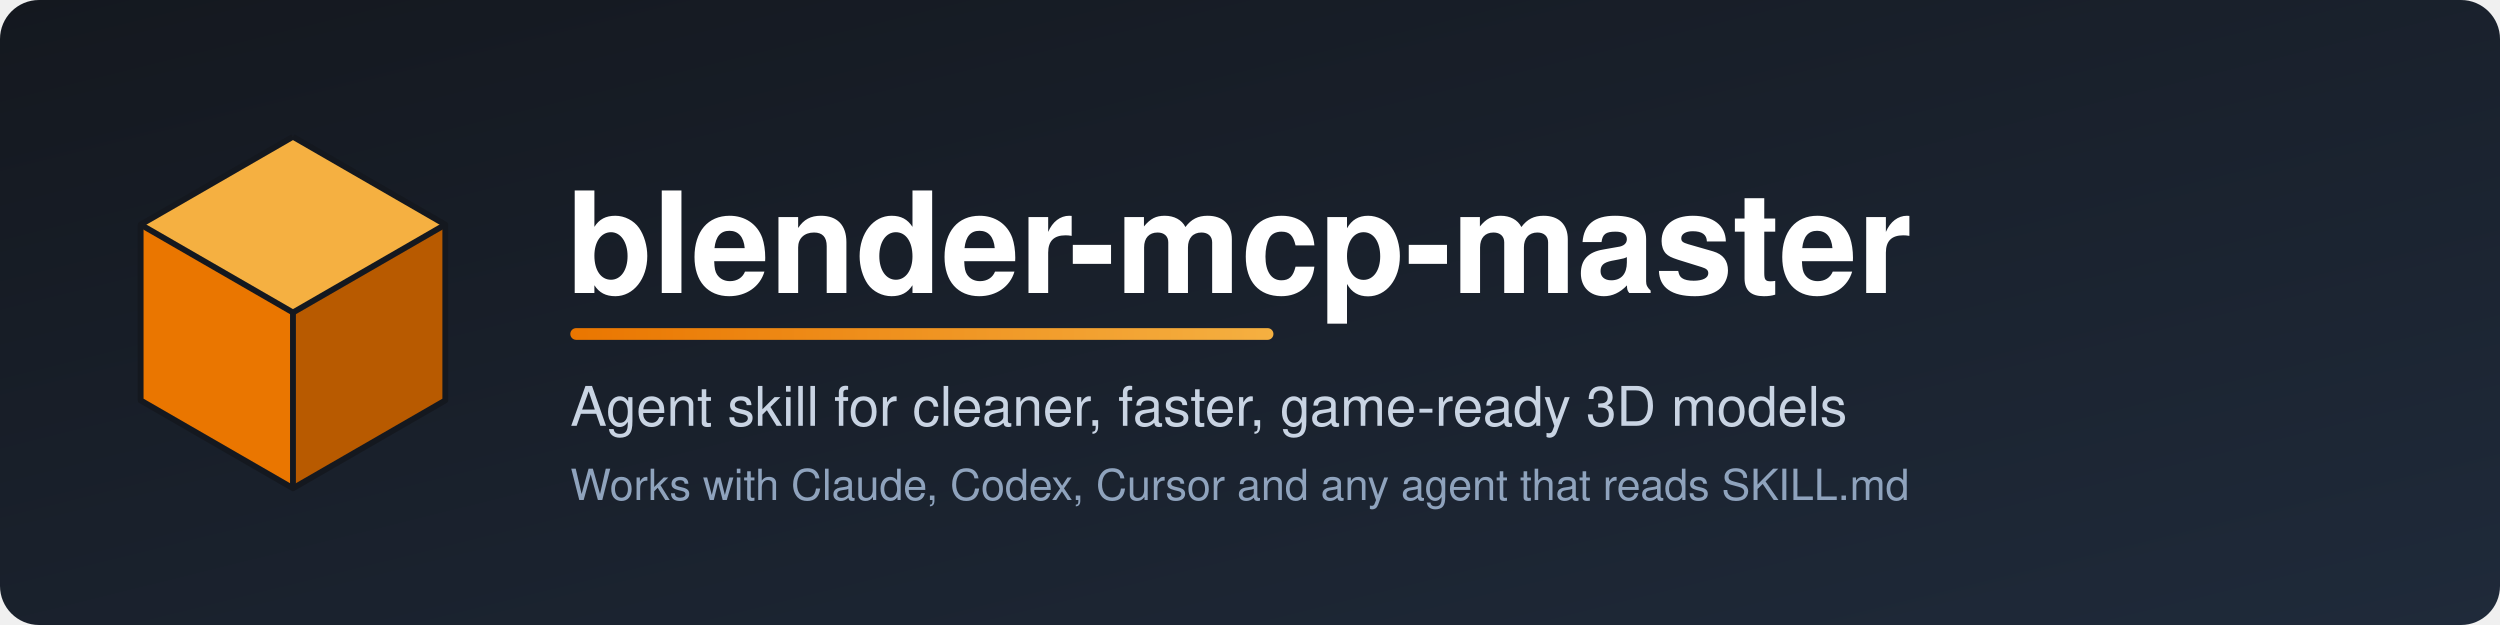
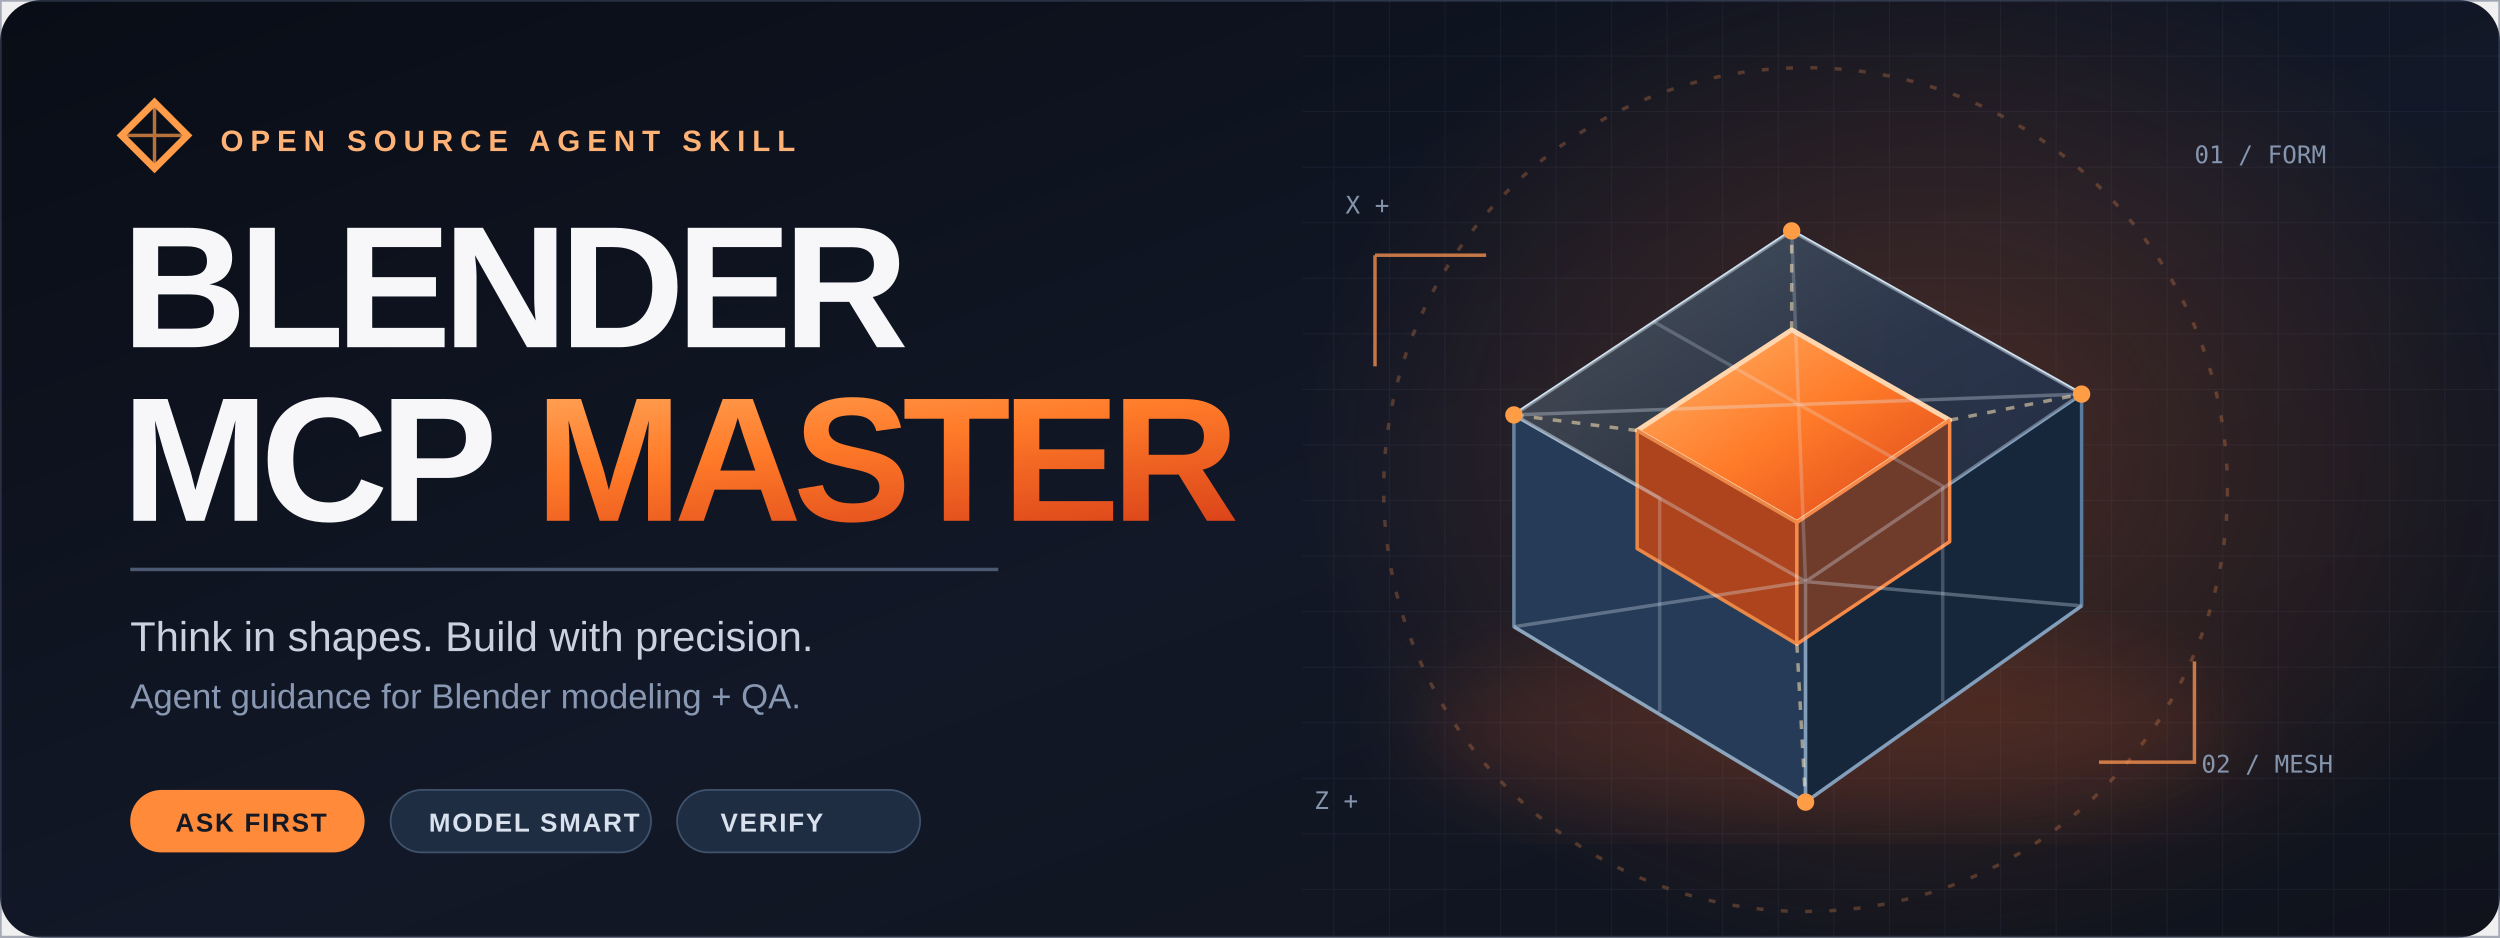
- <svg xmlns="http://www.w3.org/2000/svg" viewBox="0 0 1280 320" width="1280" height="320" role="img" aria-labelledby="t d">
+ <svg xmlns="http://www.w3.org/2000/svg" viewBox="0 0 1440 540" width="1440" height="540" role="img" aria-labelledby="title desc">
  <defs>
    <linearGradient id="bg" x1="0" y1="0" x2="1" y2="1">
-       <stop offset="0" stop-color="#14181f" />
-       <stop offset="1" stop-color="#1f2a3a" />
+       <stop stop-color="#090d16" />
+       <stop offset=".53" stop-color="#121827" />
+       <stop offset="1" stop-color="#10131c" />
    </linearGradient>
-     <linearGradient id="ac" x1="0" y1="0" x2="1" y2="0">
-       <stop offset="0" stop-color="#ea7600" />
-       <stop offset="1" stop-color="#f5b041" />
+     <linearGradient id="orange" x1="0" y1="0" x2="1" y2="1">
+       <stop stop-color="#ffb46a" />
+       <stop offset=".5" stop-color="#ff7b29" />
+       <stop offset="1" stop-color="#db4319" />
    </linearGradient>
+     <linearGradient id="steel" x1="0" y1="0" x2="1" y2="1">
+       <stop stop-color="#8bafc5" />
+       <stop offset=".5" stop-color="#344c68" />
+       <stop offset="1" stop-color="#1b293f" />
+     </linearGradient>
+     <linearGradient id="face" x1="0" y1="0" x2="1" y2="0">
+       <stop stop-color="#312d32" />
+       <stop offset="1" stop-color="#242c43" />
+     </linearGradient>
+     <radialGradient id="glow">
+       <stop stop-color="#f56b24" stop-opacity=".24" />
+       <stop offset="1" stop-color="#f56b24" stop-opacity="0" />
+     </radialGradient>
+     <pattern id="grid" width="32" height="32" patternUnits="userSpaceOnUse">
+       <path d="M32 0H0V32" fill="none" stroke="#92acdb" stroke-opacity=".075" />
+     </pattern>
+     <filter id="blur">
+       <feGaussianBlur stdDeviation="24" />
+     </filter>
  </defs>
-   <rect width="1280" height="320" rx="20" fill="url(#bg)" />
-   <g transform="translate(150 160)">
-     <polygon points="0,-90 78,-45 0,0 -78,-45" fill="#f5b041" />
-     <polygon points="-78,-45 0,0 0,90 -78,45" fill="#ea7600" />
-     <polygon points="78,-45 0,0 0,90 78,45" fill="#b85a00" />
-     <polyline points="0,-90 78,-45 78,45 0,90 -78,45 -78,-45 0,-90" fill="none" stroke="#14181f" stroke-width="3" stroke-linejoin="round" />
-     <polyline points="-78,-45 0,0 78,-45" fill="none" stroke="#14181f" stroke-width="3" stroke-linejoin="round" />
-     <line x1="0" y1="0" x2="0" y2="90" stroke="#14181f" stroke-width="3" />
+   <rect width="1440" height="540" rx="24" fill="url(#bg)" />
+   <path d="M750 0H1440V540H750Z" fill="url(#grid)" />
+   <ellipse cx="1110" cy="261" rx="360" ry="300" fill="url(#glow)" />
+   <path d="M0 0H1440V540H0Z" fill="none" stroke="#4b5570" stroke-opacity=".45" stroke-width="2" />
+   <g transform="translate(70 59)">
+     <path d="M0 19 19 0 38 19 19 38Z" fill="none" stroke="#ff9c49" stroke-width="4" />
+     <path d="M19 0V38M0 19H38" stroke="#ff9c49" stroke-width="2" opacity=".7" />
+     <text x="57" y="28" font-size="17" letter-spacing="4" font-weight="700" fill="#ffb276" font-family="Segoe UI,Arial,sans-serif">OPEN SOURCE AGENT SKILL</text>
  </g>
-   <text x="290" y="150" font-family="Segoe UI, Helvetica, Arial, sans-serif" font-size="72" font-weight="700" fill="#ffffff">blender-mcp-master</text>
-   <rect x="292" y="168" width="360" height="6" rx="3" fill="url(#ac)" />
-   <text x="292" y="218" font-family="Segoe UI, Helvetica, Arial, sans-serif" font-size="28" fill="#c9d4e3">Agent skill for cleaner, faster, game-ready 3D models</text>
-   <text x="292" y="256" font-family="Segoe UI, Helvetica, Arial, sans-serif" font-size="22" fill="#8fa3bd">Works with Claude, Codex, Cursor and any agent that reads SKILL.md</text>
+   <text x="70" y="200" font-family="Segoe UI,Arial,sans-serif" font-size="100" font-weight="900" fill="#f7f7f9" letter-spacing="-5">BLENDER</text>
+   <text x="70" y="300" font-family="Segoe UI,Arial,sans-serif" font-size="102" font-weight="900" fill="#f7f7f9" letter-spacing="-5">MCP <tspan fill="url(#orange)">MASTER</tspan>
+   </text>
+   <path d="M75 328H575" stroke="#4c5973" stroke-width="2" />
+   <text x="75" y="375" font-family="Segoe UI,Arial,sans-serif" font-size="24" fill="#cad2df">Think in shapes. Build with precision.</text>
+   <text x="75" y="408" font-family="Segoe UI,Arial,sans-serif" font-size="20" fill="#8897b2">Agent guidance for Blender modeling + QA.</text>
+   <g transform="translate(75 455)" font-family="Segoe UI,Arial,sans-serif" font-size="15" font-weight="600" letter-spacing="1">
+     <rect width="135" height="36" rx="18" fill="#ff8a39" />
+     <text x="26" y="24" fill="#151923">ASK FIRST</text>
+     <rect x="150" width="150" height="36" rx="18" fill="#1e2d41" stroke="#40536d" />
+     <text x="172" y="24" fill="#d9e1ef">MODEL SMART</text>
+     <rect x="315" width="140" height="36" rx="18" fill="#1e2d41" stroke="#40536d" />
+     <text x="340" y="24" fill="#d9e1ef">VERIFY</text>
+   </g>
+   <g transform="translate(1040 262)">
+     <ellipse cx="9" cy="158" rx="235" ry="55" fill="#ff672e" opacity=".15" filter="url(#blur)" />
+     <g stroke-linejoin="round" stroke-width="2">
+       <path d="M-168 -23 -8 -129 159 -35 0 73Z" fill="url(#steel)" stroke="#c4d9e9" />
+       <path d="M-168 -23 0 73 0 200 -168 99Z" fill="#253b57" stroke="#6685a0" />
+       <path d="M0 73 159 -35 159 87 0 200Z" fill="#17273b" stroke="#597b9d" />
+       <path d="M-168 -23 -8 -129 159 -35 0 73Z" fill="url(#face)" opacity=".7" />
+       <path d="M-97 -14 -8 -72 83 -20 -5 39Z" fill="url(#orange)" stroke="#ffd5ae" stroke-width="2.8" />
+       <path d="M-97 -14 -5 39 -5 109 -97 54Z" fill="#ad441d" stroke="#e88747" />
+       <path d="M-5 39 83 -20 83 50 -5 109Z" fill="#6f3b2b" stroke="#f78a49" />
+       <path d="M-8 -72V-129M-97 -14 -168 -23M83 -20 159 -35M-5 109 0 200" fill="none" stroke="#ffe5b6" stroke-opacity=".55" stroke-dasharray="5 6" />
+       <path d="M-168 -23 -8 -129 159 -35 0 73 -168 -23 159 -35M-168 99 0 73 159 87M0 73V200M-168 99 0 200 159 87" fill="none" stroke="#e5f0ff" stroke-opacity=".30" />
+       <path d="M-168 -23 -84 25 -84 148M-88 -77 79 18 79 142M-8 -129 0 73" fill="none" stroke="#e5f0ff" stroke-opacity=".22" />
+     </g>
+     <g fill="#ff9d46">
+       <circle cx="-168" cy="-23" r="5" />
+       <circle cx="159" cy="-35" r="5" />
+       <circle cx="0" cy="200" r="5" />
+       <circle cx="-8" cy="-129" r="5" />
+     </g>
+     <g fill="none" stroke="#ff9652" stroke-width="2" stroke-opacity=".75">
+       <path d="M-248 -115h64M-248 -115v64" />
+       <path d="M224 119v58h-55" />
+       <circle cx="0" cy="20" r="243" stroke-dasharray="4 10" opacity=".35" />
+     </g>
+   </g>
+   <g font-family="Consolas,Menlo,monospace" font-size="14" fill="#8595ad">
+     <text x="1264" y="94">01 / FORM</text>
+     <text x="1268" y="445">02 / MESH</text>
+     <text x="775" y="123">X  +</text>
+     <text x="757" y="466">Z  +</text>
+   </g>
</svg>
